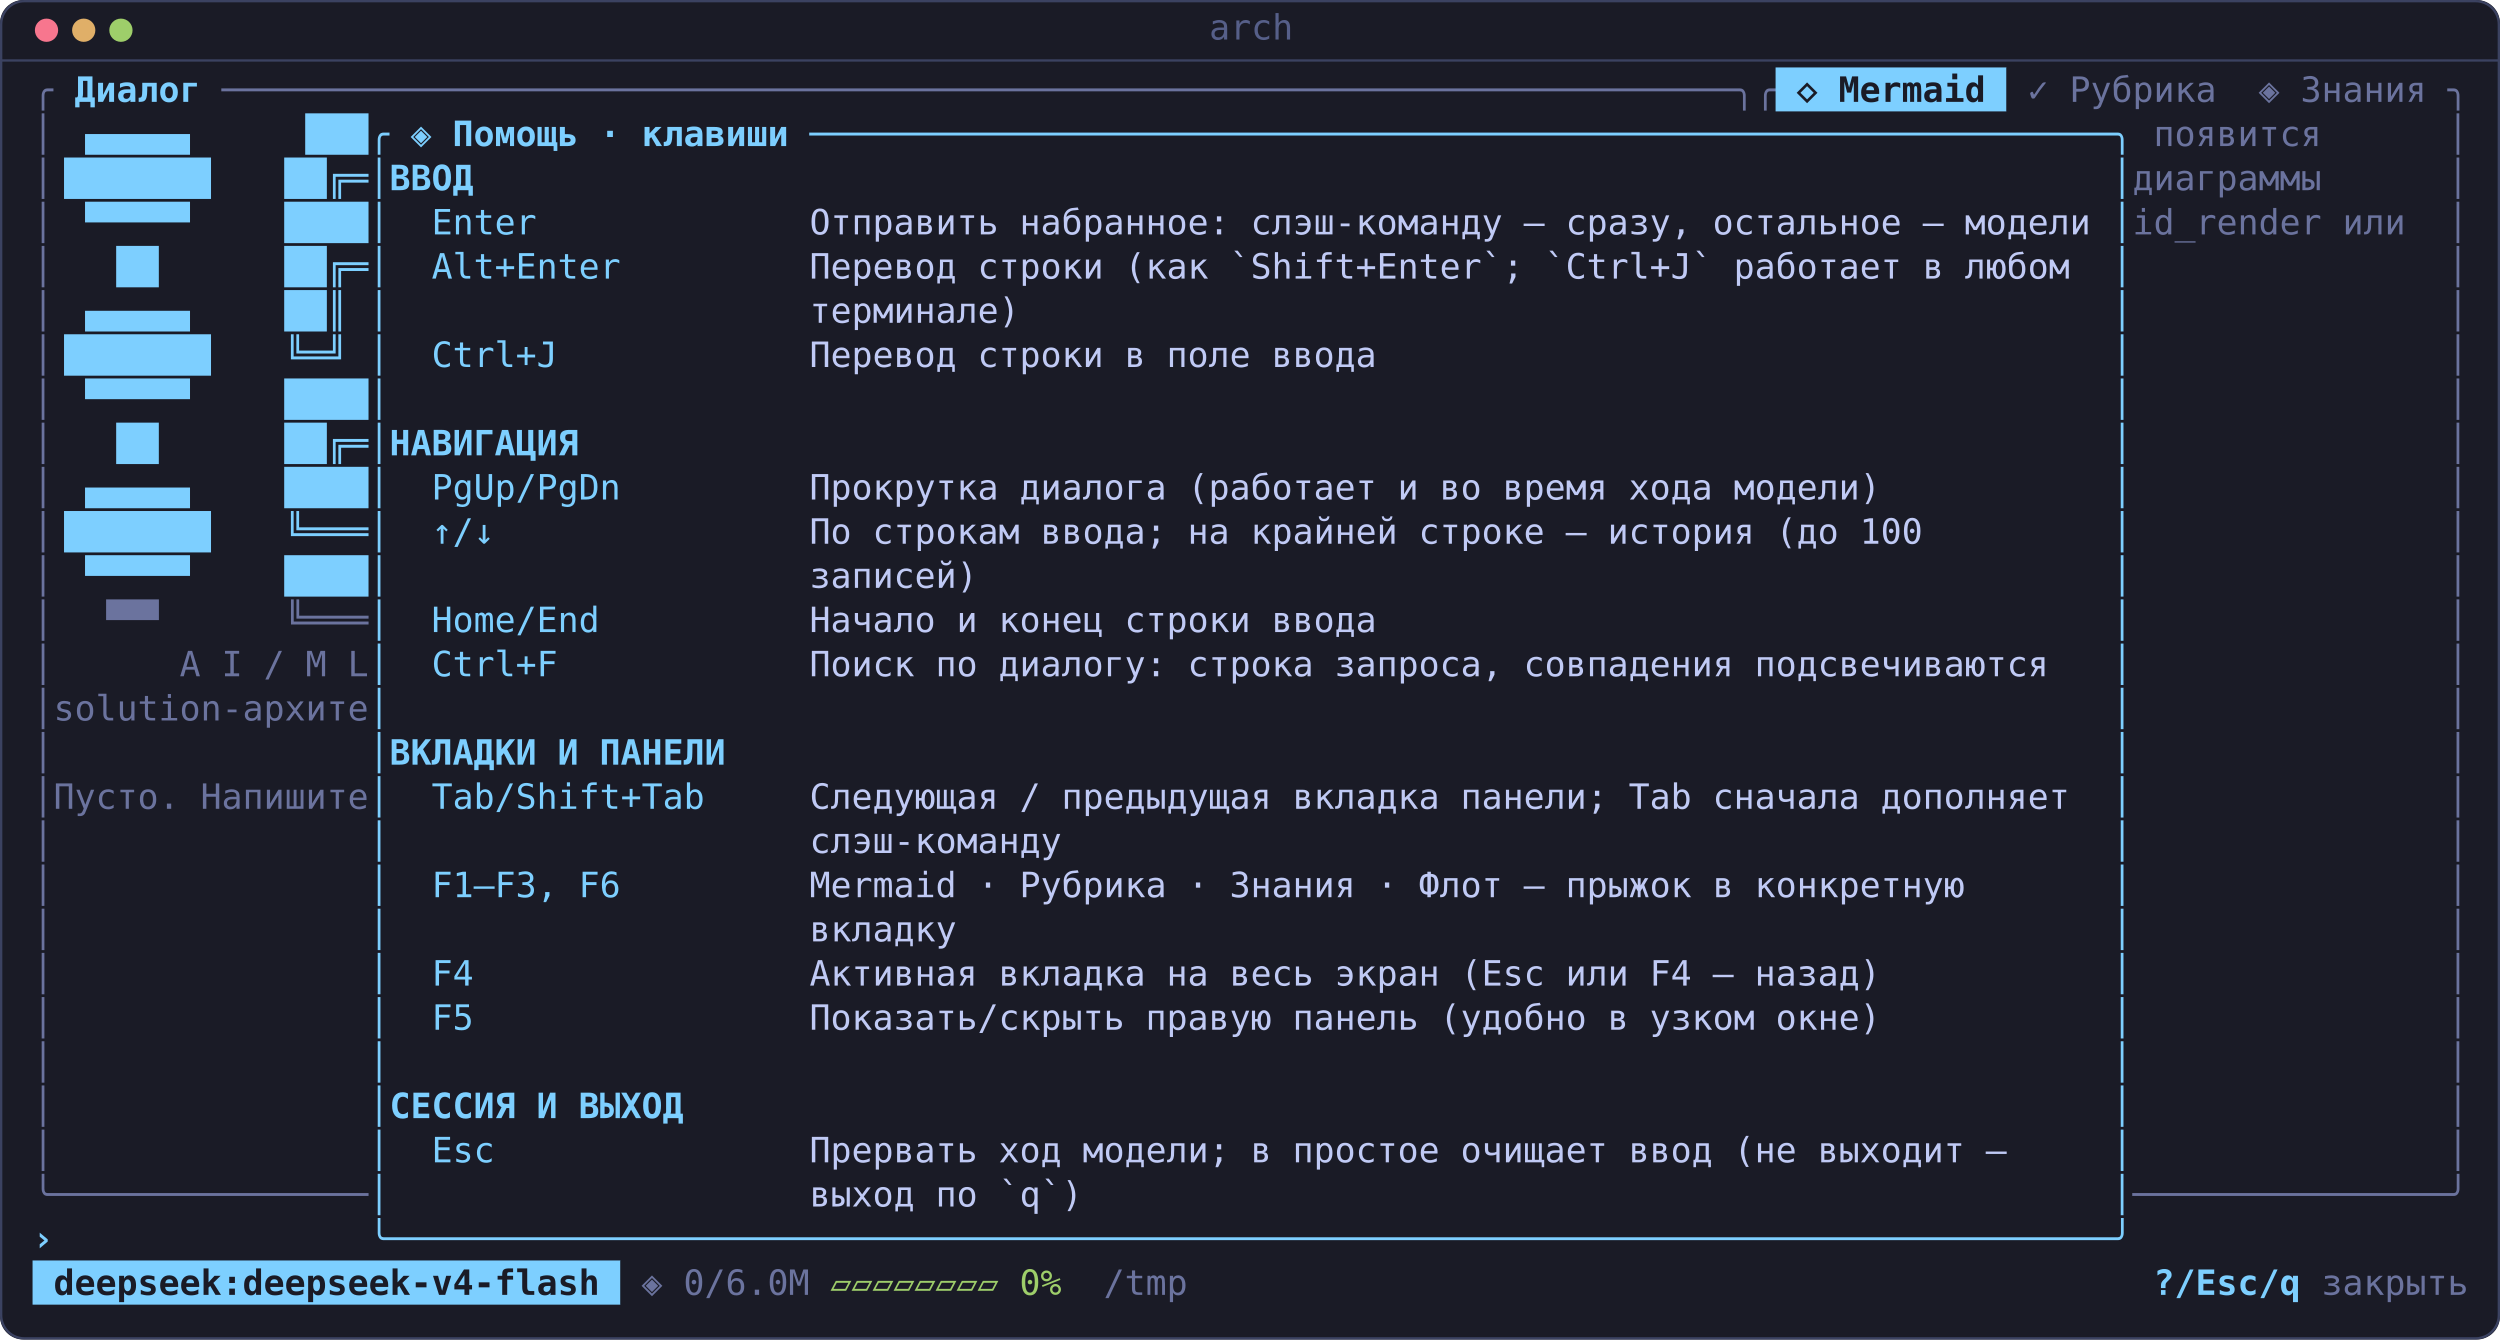
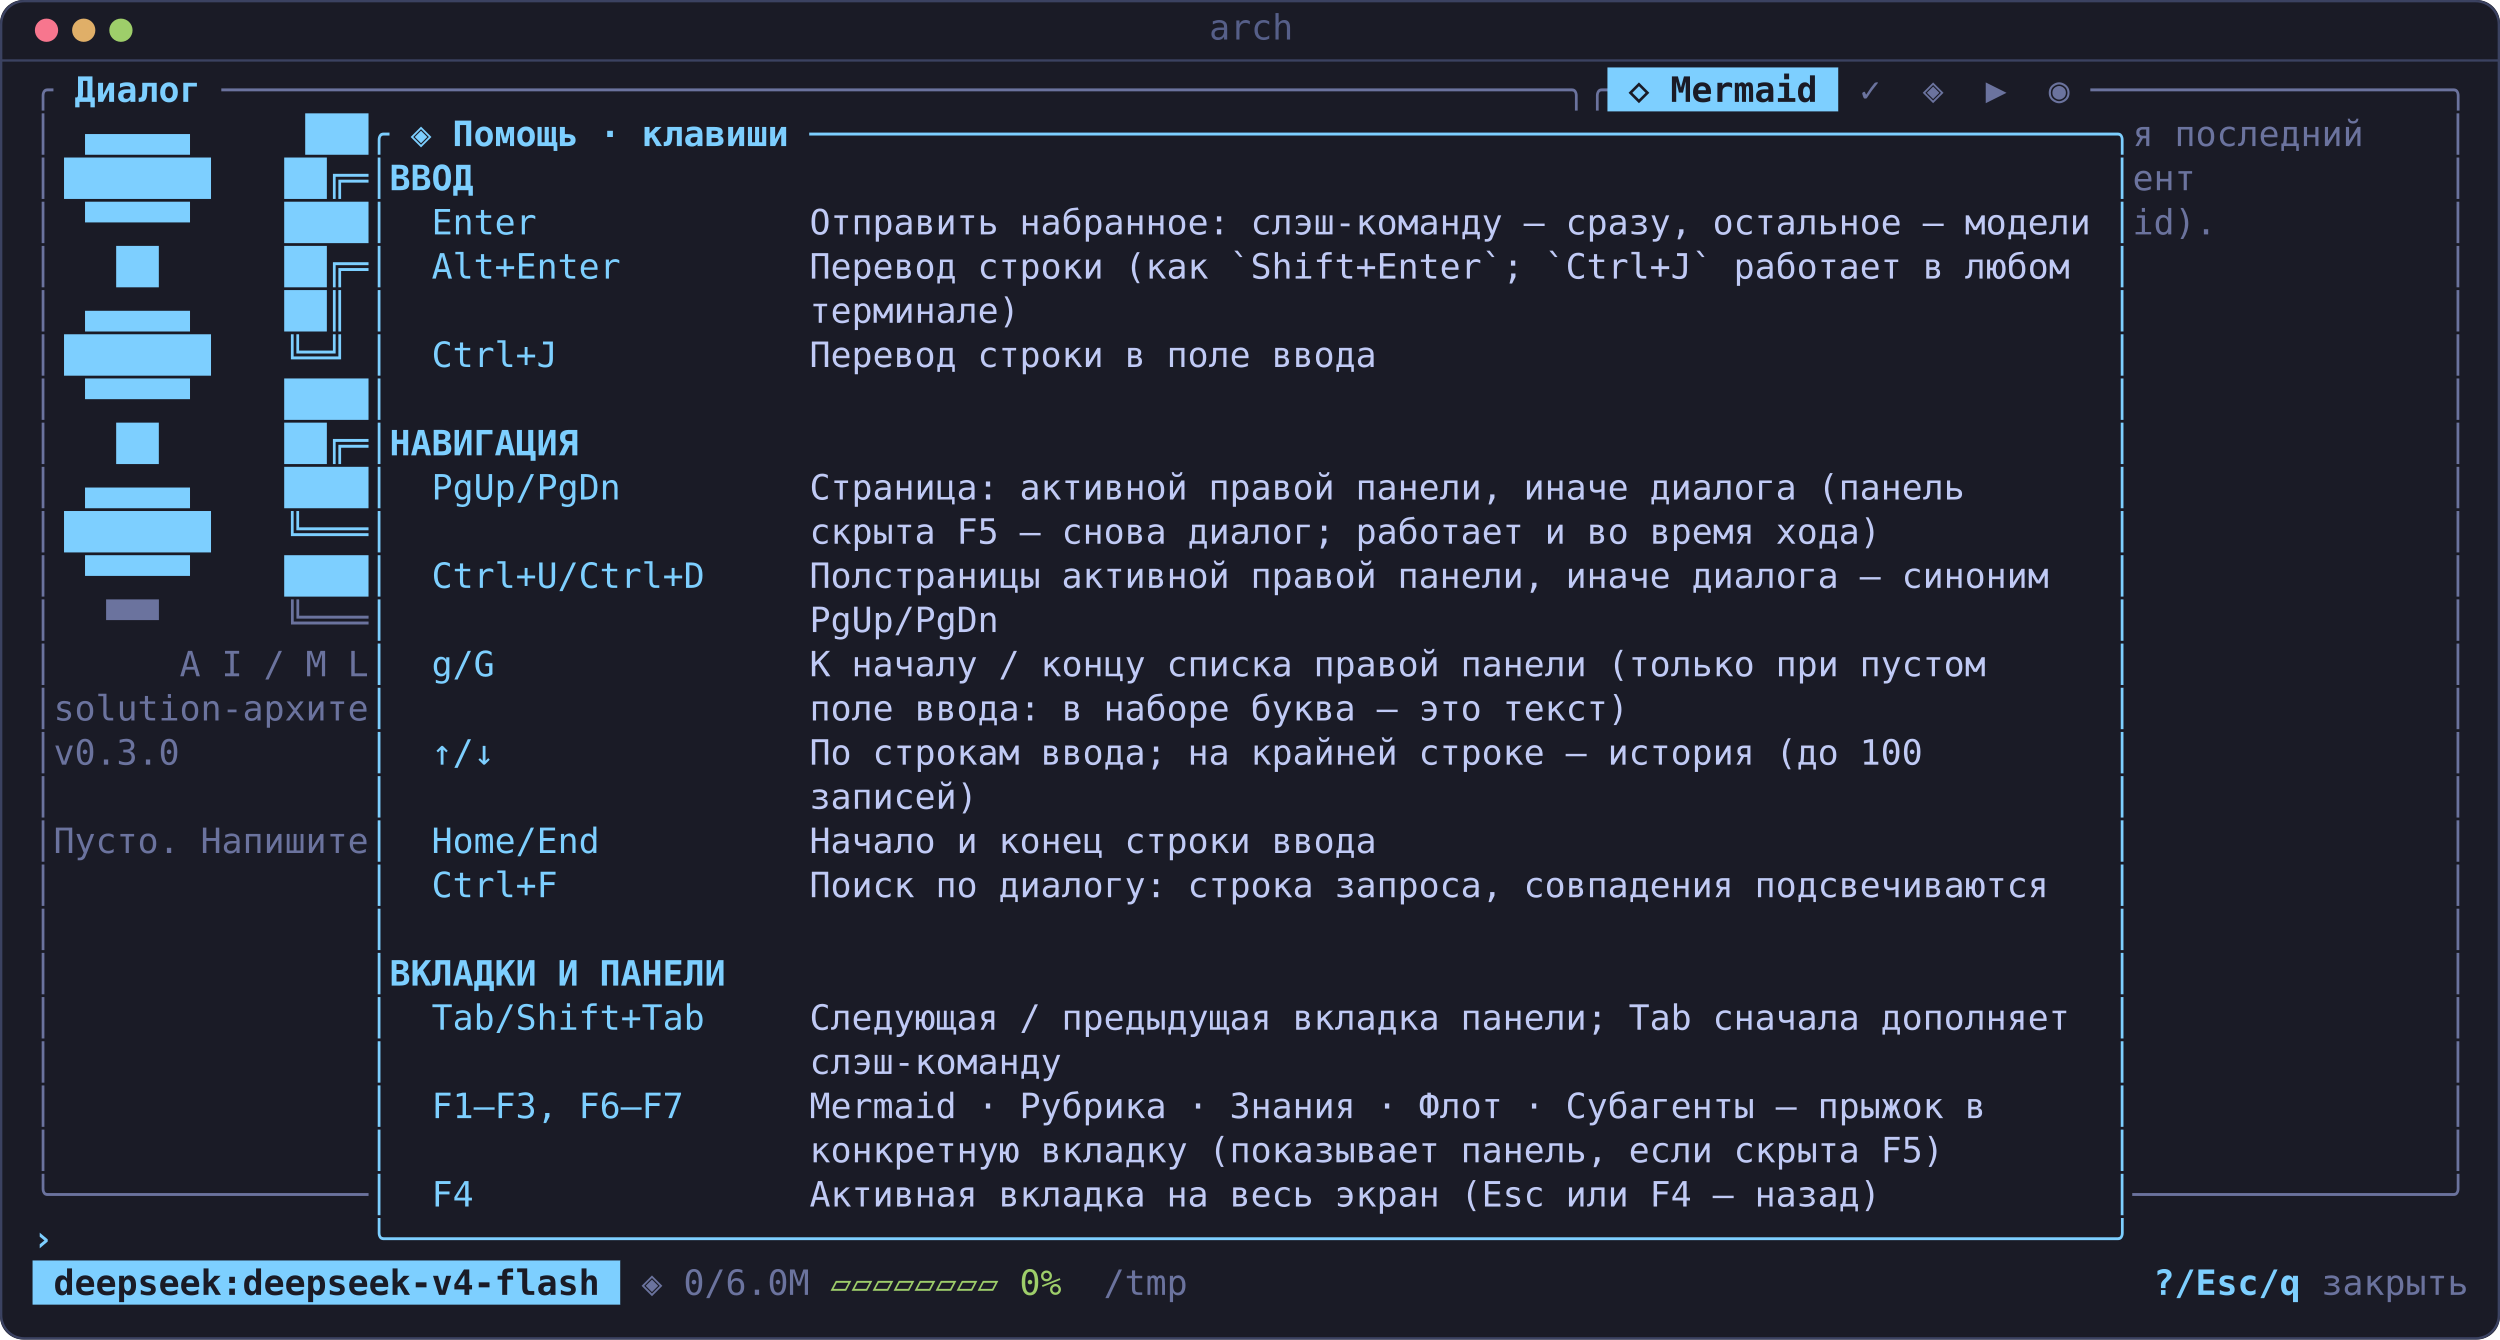
<svg xmlns="http://www.w3.org/2000/svg" width="1075" height="576" viewBox="0 0 1075 576" font-family="DejaVu Sans Mono, Noto Color Emoji, monospace" font-size="15">
  <rect width="100%" height="100%" rx="10" fill="#1a1b26" />
  <rect x="0.5" y="0.5" width="1074" height="575" rx="10" fill="none" stroke="#3b4261" />
  <circle cx="20" cy="13" r="5" fill="#f7768e" />
  <circle cx="36" cy="13" r="5" fill="#e0af68" />
  <circle cx="52" cy="13" r="5" fill="#9ece6a" />
  <text x="538" y="17" fill="#565f89" text-anchor="middle">arch</text>
  <line x1="0" y1="26" x2="1075" y2="26" stroke="#3b4261" />
  <rect x="14.0" y="29.0" width="9.0" height="19" fill="#1a1b26" />
  <text x="14.0" y="43.8" xml:space="preserve" fill="#6b739e">╭</text>
  <rect x="23.0" y="29.0" width="72.2" height="19" fill="#1a1b26" />
  <text x="23.0" y="43.8" xml:space="preserve" fill="#7dcfff" font-weight="700"> Диалог</text>
-   <rect x="95.3" y="29.0" width="668.2" height="19" fill="#1a1b26" />
-   <text x="95.3" y="43.8" xml:space="preserve" fill="#6b739e">────────────────────────────────────────────────────────────────────────╮╭</text>
-   <rect x="763.5" y="29.0" width="99.3" height="19" fill="#7dcfff" />
-   <text x="763.5" y="43.8" xml:space="preserve" fill="#1a1b26" font-weight="700"> ◇ Mermaid</text>
-   <rect x="862.8" y="29.0" width="198.7" height="19" fill="#1a1b26" />
-   <text x="862.8" y="43.8" xml:space="preserve" fill="#6b739e"> ✓ Рубрика  ◈ Знания ╮</text>
+   <rect x="95.3" y="29.0" width="596.0" height="19" fill="#1a1b26" />
+   <text x="95.3" y="43.8" xml:space="preserve" fill="#6b739e">────────────────────────────────────────────────────────────────╮╭</text>
+   <rect x="691.2" y="29.0" width="99.3" height="19" fill="#7dcfff" />
+   <text x="691.2" y="43.8" xml:space="preserve" fill="#1a1b26" font-weight="700"> ◇ Mermaid</text>
+   <rect x="790.6" y="29.0" width="270.9" height="19" fill="#1a1b26" />
+   <text x="790.6" y="43.8" xml:space="preserve" fill="#6b739e"> ✓  ◈  ▶  ◉ ─────────────────╮</text>
  <rect x="14.0" y="48.0" width="9.0" height="19" fill="#1a1b26" />
  <text x="14.0" y="62.8" xml:space="preserve" fill="#6b739e">│</text>
  <rect x="23.0" y="48.0" width="135.4" height="19" fill="#1a1b26" />
  <text x="23.0" y="62.8" xml:space="preserve" fill="#7dcfff" font-weight="700"> ▗▄▄▄▄▖     ███</text>
  <rect x="158.5" y="48.0" width="9.0" height="19" fill="#1a1b26" />
  <text x="158.5" y="62.8" xml:space="preserve" fill="#7dcfff">╭</text>
  <rect x="167.5" y="48.0" width="180.6" height="19" fill="#1a1b26" />
  <text x="167.5" y="62.8" xml:space="preserve" fill="#7dcfff" font-weight="700"> ◈ Помощь · клавиши</text>
  <rect x="348.1" y="48.0" width="568.9" height="19" fill="#1a1b26" />
  <text x="348.1" y="62.8" xml:space="preserve" fill="#7dcfff">──────────────────────────────────────────────────────────────╮</text>
-   <rect x="917.0" y="48.0" width="90.3" height="19" fill="#1a1b26" />
-   <text x="917.0" y="62.8" xml:space="preserve" fill="#6b739e"> появится</text>
-   <rect x="1007.3" y="48.0" width="45.1" height="19" fill="#1a1b26" />
+   <rect x="917.0" y="48.0" width="108.4" height="19" fill="#1a1b26" />
+   <text x="917.0" y="62.8" xml:space="preserve" fill="#6b739e">я последний</text>
+   <rect x="1025.4" y="48.0" width="27.1" height="19" fill="#1a1b26" />
  <rect x="1052.4" y="48.0" width="9.0" height="19" fill="#1a1b26" />
  <text x="1052.4" y="62.8" xml:space="preserve" fill="#6b739e">│</text>
  <rect x="14.0" y="67.0" width="9.0" height="19" fill="#1a1b26" />
  <text x="14.0" y="81.8" xml:space="preserve" fill="#6b739e">│</text>
  <rect x="23.0" y="67.0" width="135.4" height="19" fill="#1a1b26" />
  <text x="23.0" y="81.8" xml:space="preserve" fill="#7dcfff" font-weight="700">▐██████▌   ██╔═</text>
  <rect x="158.5" y="67.0" width="9.0" height="19" fill="#1a1b26" />
  <text x="158.5" y="81.8" xml:space="preserve" fill="#7dcfff">│</text>
  <rect x="167.5" y="67.0" width="36.1" height="19" fill="#1a1b26" />
  <text x="167.5" y="81.8" xml:space="preserve" fill="#7dcfff" font-weight="700">ВВОД</text>
  <rect x="203.6" y="67.0" width="704.3" height="19" fill="#1a1b26" />
  <rect x="908.0" y="67.0" width="9.0" height="19" fill="#1a1b26" />
  <text x="908.0" y="81.8" xml:space="preserve" fill="#7dcfff">│</text>
-   <rect x="917.0" y="67.0" width="90.3" height="19" fill="#1a1b26" />
-   <text x="917.0" y="81.8" xml:space="preserve" fill="#6b739e">диаграммы</text>
-   <rect x="1007.3" y="67.0" width="45.1" height="19" fill="#1a1b26" />
+   <rect x="917.0" y="67.0" width="36.1" height="19" fill="#1a1b26" />
+   <text x="917.0" y="81.8" xml:space="preserve" fill="#6b739e">ент</text>
+   <rect x="953.1" y="67.0" width="99.3" height="19" fill="#1a1b26" />
  <rect x="1052.4" y="67.0" width="9.0" height="19" fill="#1a1b26" />
  <text x="1052.4" y="81.8" xml:space="preserve" fill="#6b739e">│</text>
  <rect x="14.0" y="86.0" width="9.0" height="19" fill="#1a1b26" />
  <text x="14.0" y="100.8" xml:space="preserve" fill="#6b739e">│</text>
  <rect x="23.0" y="86.0" width="135.4" height="19" fill="#1a1b26" />
  <text x="23.0" y="100.8" xml:space="preserve" fill="#7dcfff" font-weight="700"> ▝▀▀▀▀▘    ████</text>
  <rect x="158.5" y="86.0" width="189.6" height="19" fill="#1a1b26" />
  <text x="158.5" y="100.8" xml:space="preserve" fill="#7dcfff">│  Enter</text>
  <rect x="348.1" y="86.0" width="559.9" height="19" fill="#1a1b26" />
  <text x="348.1" y="100.8" xml:space="preserve" fill="#c0caf5">Отправить набранное: слэш-команду — сразу, остальное — модели</text>
  <rect x="908.0" y="86.0" width="9.0" height="19" fill="#1a1b26" />
  <text x="908.0" y="100.8" xml:space="preserve" fill="#7dcfff">│</text>
-   <rect x="917.0" y="86.0" width="126.4" height="19" fill="#1a1b26" />
-   <text x="917.0" y="100.8" xml:space="preserve" fill="#6b739e">id_render или</text>
-   <rect x="1043.4" y="86.0" width="9.0" height="19" fill="#1a1b26" />
+   <rect x="917.0" y="86.0" width="36.1" height="19" fill="#1a1b26" />
+   <text x="917.0" y="100.8" xml:space="preserve" fill="#6b739e">id).</text>
+   <rect x="953.1" y="86.0" width="99.3" height="19" fill="#1a1b26" />
  <rect x="1052.4" y="86.0" width="9.0" height="19" fill="#1a1b26" />
  <text x="1052.4" y="100.8" xml:space="preserve" fill="#6b739e">│</text>
  <rect x="14.0" y="105.0" width="9.0" height="19" fill="#1a1b26" />
  <text x="14.0" y="119.8" xml:space="preserve" fill="#6b739e">│</text>
  <rect x="23.0" y="105.0" width="135.4" height="19" fill="#1a1b26" />
  <text x="23.0" y="119.8" xml:space="preserve" fill="#7dcfff" font-weight="700">   ██      ██╔═</text>
  <rect x="158.5" y="105.0" width="189.6" height="19" fill="#1a1b26" />
  <text x="158.5" y="119.8" xml:space="preserve" fill="#7dcfff">│  Alt+Enter</text>
  <rect x="348.1" y="105.0" width="559.9" height="19" fill="#1a1b26" />
  <text x="348.1" y="119.8" xml:space="preserve" fill="#c0caf5">Перевод строки (как `Shift+Enter`; `Ctrl+J` работает в любом</text>
  <rect x="908.0" y="105.0" width="9.0" height="19" fill="#1a1b26" />
  <text x="908.0" y="119.8" xml:space="preserve" fill="#7dcfff">│</text>
  <rect x="917.0" y="105.0" width="135.4" height="19" fill="#1a1b26" />
  <rect x="1052.4" y="105.0" width="9.0" height="19" fill="#1a1b26" />
  <text x="1052.4" y="119.8" xml:space="preserve" fill="#6b739e">│</text>
  <rect x="14.0" y="124.0" width="9.0" height="19" fill="#1a1b26" />
  <text x="14.0" y="138.8" xml:space="preserve" fill="#6b739e">│</text>
  <rect x="23.0" y="124.0" width="135.4" height="19" fill="#1a1b26" />
  <text x="23.0" y="138.8" xml:space="preserve" fill="#7dcfff" font-weight="700"> ▗▄▄▄▄▖    ██║</text>
  <rect x="158.5" y="124.0" width="9.0" height="19" fill="#1a1b26" />
  <text x="158.5" y="138.8" xml:space="preserve" fill="#7dcfff">│</text>
  <rect x="167.5" y="124.0" width="740.5" height="19" fill="#1a1b26" />
  <text x="167.5" y="138.8" xml:space="preserve" fill="#c0caf5">                    терминале)</text>
  <rect x="908.0" y="124.0" width="9.0" height="19" fill="#1a1b26" />
  <text x="908.0" y="138.8" xml:space="preserve" fill="#7dcfff">│</text>
  <rect x="917.0" y="124.0" width="135.4" height="19" fill="#1a1b26" />
  <rect x="1052.4" y="124.0" width="9.0" height="19" fill="#1a1b26" />
  <text x="1052.4" y="138.8" xml:space="preserve" fill="#6b739e">│</text>
  <rect x="14.0" y="143.0" width="9.0" height="19" fill="#1a1b26" />
  <text x="14.0" y="157.8" xml:space="preserve" fill="#6b739e">│</text>
  <rect x="23.0" y="143.0" width="135.4" height="19" fill="#1a1b26" />
  <text x="23.0" y="157.8" xml:space="preserve" fill="#7dcfff" font-weight="700">▐██████▌   ╚═╝</text>
  <rect x="158.5" y="143.0" width="189.6" height="19" fill="#1a1b26" />
  <text x="158.5" y="157.8" xml:space="preserve" fill="#7dcfff">│  Ctrl+J</text>
  <rect x="348.1" y="143.0" width="559.9" height="19" fill="#1a1b26" />
  <text x="348.1" y="157.8" xml:space="preserve" fill="#c0caf5">Перевод строки в поле ввода</text>
  <rect x="908.0" y="143.0" width="9.0" height="19" fill="#1a1b26" />
  <text x="908.0" y="157.8" xml:space="preserve" fill="#7dcfff">│</text>
  <rect x="917.0" y="143.0" width="135.4" height="19" fill="#1a1b26" />
  <rect x="1052.4" y="143.0" width="9.0" height="19" fill="#1a1b26" />
  <text x="1052.4" y="157.8" xml:space="preserve" fill="#6b739e">│</text>
  <rect x="14.0" y="162.0" width="9.0" height="19" fill="#1a1b26" />
  <text x="14.0" y="176.8" xml:space="preserve" fill="#6b739e">│</text>
  <rect x="23.0" y="162.0" width="135.4" height="19" fill="#1a1b26" />
  <text x="23.0" y="176.8" xml:space="preserve" fill="#7dcfff" font-weight="700"> ▝▀▀▀▀▘    ████</text>
  <rect x="158.5" y="162.0" width="9.0" height="19" fill="#1a1b26" />
  <text x="158.5" y="176.8" xml:space="preserve" fill="#7dcfff">│</text>
  <rect x="167.5" y="162.0" width="740.5" height="19" fill="#1a1b26" />
  <rect x="908.0" y="162.0" width="9.0" height="19" fill="#1a1b26" />
  <text x="908.0" y="176.8" xml:space="preserve" fill="#7dcfff">│</text>
  <rect x="917.0" y="162.0" width="135.4" height="19" fill="#1a1b26" />
  <rect x="1052.4" y="162.0" width="9.0" height="19" fill="#1a1b26" />
  <text x="1052.4" y="176.8" xml:space="preserve" fill="#6b739e">│</text>
  <rect x="14.0" y="181.0" width="9.0" height="19" fill="#1a1b26" />
  <text x="14.0" y="195.8" xml:space="preserve" fill="#6b739e">│</text>
  <rect x="23.0" y="181.0" width="135.4" height="19" fill="#1a1b26" />
  <text x="23.0" y="195.8" xml:space="preserve" fill="#7dcfff" font-weight="700">   ██      ██╔═</text>
  <rect x="158.5" y="181.0" width="9.0" height="19" fill="#1a1b26" />
  <text x="158.5" y="195.8" xml:space="preserve" fill="#7dcfff">│</text>
  <rect x="167.5" y="181.0" width="81.3" height="19" fill="#1a1b26" />
  <text x="167.5" y="195.8" xml:space="preserve" fill="#7dcfff" font-weight="700">НАВИГАЦИЯ</text>
  <rect x="248.8" y="181.0" width="659.2" height="19" fill="#1a1b26" />
  <rect x="908.0" y="181.0" width="9.0" height="19" fill="#1a1b26" />
  <text x="908.0" y="195.8" xml:space="preserve" fill="#7dcfff">│</text>
  <rect x="917.0" y="181.0" width="135.4" height="19" fill="#1a1b26" />
  <rect x="1052.4" y="181.0" width="9.0" height="19" fill="#1a1b26" />
  <text x="1052.4" y="195.8" xml:space="preserve" fill="#6b739e">│</text>
  <rect x="14.0" y="200.0" width="9.0" height="19" fill="#1a1b26" />
  <text x="14.0" y="214.8" xml:space="preserve" fill="#6b739e">│</text>
  <rect x="23.0" y="200.0" width="135.4" height="19" fill="#1a1b26" />
  <text x="23.0" y="214.8" xml:space="preserve" fill="#7dcfff" font-weight="700"> ▗▄▄▄▄▖    ████</text>
  <rect x="158.5" y="200.0" width="189.6" height="19" fill="#1a1b26" />
  <text x="158.5" y="214.8" xml:space="preserve" fill="#7dcfff">│  PgUp/PgDn</text>
  <rect x="348.1" y="200.0" width="559.9" height="19" fill="#1a1b26" />
-   <text x="348.1" y="214.8" xml:space="preserve" fill="#c0caf5">Прокрутка диалога (работает и во время хода модели)</text>
+   <text x="348.1" y="214.8" xml:space="preserve" fill="#c0caf5">Страница: активной правой панели, иначе диалога (панель</text>
  <rect x="908.0" y="200.0" width="9.0" height="19" fill="#1a1b26" />
  <text x="908.0" y="214.8" xml:space="preserve" fill="#7dcfff">│</text>
  <rect x="917.0" y="200.0" width="135.4" height="19" fill="#1a1b26" />
  <rect x="1052.4" y="200.0" width="9.0" height="19" fill="#1a1b26" />
  <text x="1052.4" y="214.8" xml:space="preserve" fill="#6b739e">│</text>
  <rect x="14.0" y="219.0" width="9.0" height="19" fill="#1a1b26" />
  <text x="14.0" y="233.8" xml:space="preserve" fill="#6b739e">│</text>
  <rect x="23.0" y="219.0" width="135.4" height="19" fill="#1a1b26" />
  <text x="23.0" y="233.8" xml:space="preserve" fill="#7dcfff" font-weight="700">▐██████▌   ╚═══</text>
-   <rect x="158.5" y="219.0" width="189.6" height="19" fill="#1a1b26" />
-   <text x="158.5" y="233.8" xml:space="preserve" fill="#7dcfff">│  ↑/↓</text>
-   <rect x="348.1" y="219.0" width="559.9" height="19" fill="#1a1b26" />
-   <text x="348.1" y="233.8" xml:space="preserve" fill="#c0caf5">По строкам ввода; на крайней строке — история (до 100</text>
+   <rect x="158.5" y="219.0" width="9.0" height="19" fill="#1a1b26" />
+   <text x="158.5" y="233.8" xml:space="preserve" fill="#7dcfff">│</text>
+   <rect x="167.5" y="219.0" width="740.5" height="19" fill="#1a1b26" />
+   <text x="167.5" y="233.8" xml:space="preserve" fill="#c0caf5">                    скрыта F5 — снова диалог; работает и во время хода)</text>
  <rect x="908.0" y="219.0" width="9.0" height="19" fill="#1a1b26" />
  <text x="908.0" y="233.8" xml:space="preserve" fill="#7dcfff">│</text>
  <rect x="917.0" y="219.0" width="135.4" height="19" fill="#1a1b26" />
  <rect x="1052.4" y="219.0" width="9.0" height="19" fill="#1a1b26" />
  <text x="1052.4" y="233.8" xml:space="preserve" fill="#6b739e">│</text>
  <rect x="14.0" y="238.0" width="9.0" height="19" fill="#1a1b26" />
  <text x="14.0" y="252.8" xml:space="preserve" fill="#6b739e">│</text>
  <rect x="23.0" y="238.0" width="135.4" height="19" fill="#1a1b26" />
  <text x="23.0" y="252.8" xml:space="preserve" fill="#7dcfff" font-weight="700"> ▝▀▀▀▀▘    ████</text>
-   <rect x="158.5" y="238.0" width="9.0" height="19" fill="#1a1b26" />
-   <text x="158.5" y="252.8" xml:space="preserve" fill="#7dcfff">│</text>
-   <rect x="167.5" y="238.0" width="740.5" height="19" fill="#1a1b26" />
-   <text x="167.5" y="252.8" xml:space="preserve" fill="#c0caf5">                    записей)</text>
+   <rect x="158.5" y="238.0" width="189.6" height="19" fill="#1a1b26" />
+   <text x="158.5" y="252.8" xml:space="preserve" fill="#7dcfff">│  Ctrl+U/Ctrl+D</text>
+   <rect x="348.1" y="238.0" width="559.9" height="19" fill="#1a1b26" />
+   <text x="348.1" y="252.8" xml:space="preserve" fill="#c0caf5">Полстраницы активной правой панели, иначе диалога — синоним</text>
  <rect x="908.0" y="238.0" width="9.0" height="19" fill="#1a1b26" />
  <text x="908.0" y="252.8" xml:space="preserve" fill="#7dcfff">│</text>
  <rect x="917.0" y="238.0" width="135.4" height="19" fill="#1a1b26" />
  <rect x="1052.4" y="238.0" width="9.0" height="19" fill="#1a1b26" />
  <text x="1052.4" y="252.8" xml:space="preserve" fill="#6b739e">│</text>
  <rect x="14.0" y="257.0" width="144.5" height="19" fill="#1a1b26" />
  <text x="14.0" y="271.8" xml:space="preserve" fill="#6b739e">│  ▝▀▀      ╚═══</text>
-   <rect x="158.5" y="257.0" width="189.6" height="19" fill="#1a1b26" />
-   <text x="158.5" y="271.8" xml:space="preserve" fill="#7dcfff">│  Home/End</text>
-   <rect x="348.1" y="257.0" width="559.9" height="19" fill="#1a1b26" />
-   <text x="348.1" y="271.8" xml:space="preserve" fill="#c0caf5">Начало и конец строки ввода</text>
+   <rect x="158.5" y="257.0" width="9.0" height="19" fill="#1a1b26" />
+   <text x="158.5" y="271.8" xml:space="preserve" fill="#7dcfff">│</text>
+   <rect x="167.5" y="257.0" width="740.5" height="19" fill="#1a1b26" />
+   <text x="167.5" y="271.8" xml:space="preserve" fill="#c0caf5">                    PgUp/PgDn</text>
  <rect x="908.0" y="257.0" width="9.0" height="19" fill="#1a1b26" />
  <text x="908.0" y="271.8" xml:space="preserve" fill="#7dcfff">│</text>
  <rect x="917.0" y="257.0" width="135.4" height="19" fill="#1a1b26" />
  <rect x="1052.4" y="257.0" width="9.0" height="19" fill="#1a1b26" />
  <text x="1052.4" y="271.8" xml:space="preserve" fill="#6b739e">│</text>
  <rect x="14.0" y="276.0" width="144.5" height="19" fill="#1a1b26" />
  <text x="14.0" y="290.8" xml:space="preserve" fill="#6b739e">│      A I / M L</text>
  <rect x="158.5" y="276.0" width="189.6" height="19" fill="#1a1b26" />
-   <text x="158.5" y="290.8" xml:space="preserve" fill="#7dcfff">│  Ctrl+F</text>
+   <text x="158.5" y="290.8" xml:space="preserve" fill="#7dcfff">│  g/G</text>
  <rect x="348.1" y="276.0" width="559.9" height="19" fill="#1a1b26" />
-   <text x="348.1" y="290.8" xml:space="preserve" fill="#c0caf5">Поиск по диалогу: строка запроса, совпадения подсвечиваются</text>
+   <text x="348.1" y="290.8" xml:space="preserve" fill="#c0caf5">К началу / концу списка правой панели (только при пустом</text>
  <rect x="908.0" y="276.0" width="9.0" height="19" fill="#1a1b26" />
  <text x="908.0" y="290.8" xml:space="preserve" fill="#7dcfff">│</text>
  <rect x="917.0" y="276.0" width="135.4" height="19" fill="#1a1b26" />
  <rect x="1052.4" y="276.0" width="9.0" height="19" fill="#1a1b26" />
  <text x="1052.4" y="290.8" xml:space="preserve" fill="#6b739e">│</text>
  <rect x="14.0" y="295.0" width="144.5" height="19" fill="#1a1b26" />
  <text x="14.0" y="309.8" xml:space="preserve" fill="#6b739e">│solution-архите</text>
  <rect x="158.5" y="295.0" width="9.0" height="19" fill="#1a1b26" />
  <text x="158.5" y="309.8" xml:space="preserve" fill="#7dcfff">│</text>
  <rect x="167.5" y="295.0" width="740.5" height="19" fill="#1a1b26" />
+   <text x="167.5" y="309.8" xml:space="preserve" fill="#c0caf5">                    поле ввода: в наборе буква — это текст)</text>
  <rect x="908.0" y="295.0" width="9.0" height="19" fill="#1a1b26" />
  <text x="908.0" y="309.8" xml:space="preserve" fill="#7dcfff">│</text>
  <rect x="917.0" y="295.0" width="135.4" height="19" fill="#1a1b26" />
  <rect x="1052.4" y="295.0" width="9.0" height="19" fill="#1a1b26" />
  <text x="1052.4" y="309.8" xml:space="preserve" fill="#6b739e">│</text>
-   <rect x="14.0" y="314.0" width="9.0" height="19" fill="#1a1b26" />
-   <text x="14.0" y="328.8" xml:space="preserve" fill="#6b739e">│</text>
-   <rect x="23.0" y="314.0" width="135.4" height="19" fill="#1a1b26" />
-   <rect x="158.5" y="314.0" width="9.0" height="19" fill="#1a1b26" />
-   <text x="158.5" y="328.8" xml:space="preserve" fill="#7dcfff">│</text>
-   <rect x="167.5" y="314.0" width="144.5" height="19" fill="#1a1b26" />
-   <text x="167.5" y="328.8" xml:space="preserve" fill="#7dcfff" font-weight="700">ВКЛАДКИ И ПАНЕЛИ</text>
-   <rect x="312.0" y="314.0" width="596.0" height="19" fill="#1a1b26" />
+   <rect x="14.0" y="314.0" width="63.2" height="19" fill="#1a1b26" />
+   <text x="14.0" y="328.8" xml:space="preserve" fill="#6b739e">│v0.3.0</text>
+   <rect x="77.2" y="314.0" width="81.3" height="19" fill="#1a1b26" />
+   <rect x="158.5" y="314.0" width="189.6" height="19" fill="#1a1b26" />
+   <text x="158.5" y="328.8" xml:space="preserve" fill="#7dcfff">│  ↑/↓</text>
+   <rect x="348.1" y="314.0" width="559.9" height="19" fill="#1a1b26" />
+   <text x="348.1" y="328.8" xml:space="preserve" fill="#c0caf5">По строкам ввода; на крайней строке — история (до 100</text>
  <rect x="908.0" y="314.0" width="9.0" height="19" fill="#1a1b26" />
  <text x="908.0" y="328.8" xml:space="preserve" fill="#7dcfff">│</text>
  <rect x="917.0" y="314.0" width="135.4" height="19" fill="#1a1b26" />
  <rect x="1052.4" y="314.0" width="9.0" height="19" fill="#1a1b26" />
  <text x="1052.4" y="328.8" xml:space="preserve" fill="#6b739e">│</text>
-   <rect x="14.0" y="333.0" width="144.5" height="19" fill="#1a1b26" />
-   <text x="14.0" y="347.8" xml:space="preserve" fill="#6b739e">│Пусто. Напишите</text>
-   <rect x="158.5" y="333.0" width="189.6" height="19" fill="#1a1b26" />
-   <text x="158.5" y="347.8" xml:space="preserve" fill="#7dcfff">│  Tab/Shift+Tab</text>
-   <rect x="348.1" y="333.0" width="559.9" height="19" fill="#1a1b26" />
-   <text x="348.1" y="347.8" xml:space="preserve" fill="#c0caf5">Следующая / предыдущая вкладка панели; Tab сначала дополняет</text>
+   <rect x="14.0" y="333.0" width="9.0" height="19" fill="#1a1b26" />
+   <text x="14.0" y="347.8" xml:space="preserve" fill="#6b739e">│</text>
+   <rect x="23.0" y="333.0" width="135.4" height="19" fill="#1a1b26" />
+   <rect x="158.5" y="333.0" width="9.0" height="19" fill="#1a1b26" />
+   <text x="158.5" y="347.8" xml:space="preserve" fill="#7dcfff">│</text>
+   <rect x="167.5" y="333.0" width="740.5" height="19" fill="#1a1b26" />
+   <text x="167.5" y="347.8" xml:space="preserve" fill="#c0caf5">                    записей)</text>
  <rect x="908.0" y="333.0" width="9.0" height="19" fill="#1a1b26" />
  <text x="908.0" y="347.8" xml:space="preserve" fill="#7dcfff">│</text>
  <rect x="917.0" y="333.0" width="135.4" height="19" fill="#1a1b26" />
  <rect x="1052.4" y="333.0" width="9.0" height="19" fill="#1a1b26" />
  <text x="1052.4" y="347.8" xml:space="preserve" fill="#6b739e">│</text>
-   <rect x="14.0" y="352.0" width="9.0" height="19" fill="#1a1b26" />
-   <text x="14.0" y="366.8" xml:space="preserve" fill="#6b739e">│</text>
-   <rect x="23.0" y="352.0" width="135.4" height="19" fill="#1a1b26" />
-   <rect x="158.5" y="352.0" width="9.0" height="19" fill="#1a1b26" />
-   <text x="158.5" y="366.8" xml:space="preserve" fill="#7dcfff">│</text>
-   <rect x="167.5" y="352.0" width="740.5" height="19" fill="#1a1b26" />
-   <text x="167.5" y="366.8" xml:space="preserve" fill="#c0caf5">                    слэш-команду</text>
+   <rect x="14.0" y="352.0" width="144.5" height="19" fill="#1a1b26" />
+   <text x="14.0" y="366.8" xml:space="preserve" fill="#6b739e">│Пусто. Напишите</text>
+   <rect x="158.5" y="352.0" width="189.6" height="19" fill="#1a1b26" />
+   <text x="158.5" y="366.8" xml:space="preserve" fill="#7dcfff">│  Home/End</text>
+   <rect x="348.1" y="352.0" width="559.9" height="19" fill="#1a1b26" />
+   <text x="348.1" y="366.8" xml:space="preserve" fill="#c0caf5">Начало и конец строки ввода</text>
  <rect x="908.0" y="352.0" width="9.0" height="19" fill="#1a1b26" />
  <text x="908.0" y="366.8" xml:space="preserve" fill="#7dcfff">│</text>
  <rect x="917.0" y="352.0" width="135.4" height="19" fill="#1a1b26" />
  <rect x="1052.4" y="352.0" width="9.0" height="19" fill="#1a1b26" />
  <text x="1052.4" y="366.8" xml:space="preserve" fill="#6b739e">│</text>
  <rect x="14.0" y="371.0" width="9.0" height="19" fill="#1a1b26" />
  <text x="14.0" y="385.8" xml:space="preserve" fill="#6b739e">│</text>
  <rect x="23.0" y="371.0" width="135.4" height="19" fill="#1a1b26" />
  <rect x="158.5" y="371.0" width="189.6" height="19" fill="#1a1b26" />
-   <text x="158.5" y="385.8" xml:space="preserve" fill="#7dcfff">│  F1–F3, F6</text>
+   <text x="158.5" y="385.8" xml:space="preserve" fill="#7dcfff">│  Ctrl+F</text>
  <rect x="348.1" y="371.0" width="559.9" height="19" fill="#1a1b26" />
-   <text x="348.1" y="385.8" xml:space="preserve" fill="#c0caf5">Mermaid · Рубрика · Знания · Флот — прыжок в конкретную</text>
+   <text x="348.1" y="385.8" xml:space="preserve" fill="#c0caf5">Поиск по диалогу: строка запроса, совпадения подсвечиваются</text>
  <rect x="908.0" y="371.0" width="9.0" height="19" fill="#1a1b26" />
  <text x="908.0" y="385.8" xml:space="preserve" fill="#7dcfff">│</text>
  <rect x="917.0" y="371.0" width="135.4" height="19" fill="#1a1b26" />
  <rect x="1052.4" y="371.0" width="9.0" height="19" fill="#1a1b26" />
  <text x="1052.4" y="385.8" xml:space="preserve" fill="#6b739e">│</text>
  <rect x="14.0" y="390.0" width="9.0" height="19" fill="#1a1b26" />
  <text x="14.0" y="404.8" xml:space="preserve" fill="#6b739e">│</text>
  <rect x="23.0" y="390.0" width="135.4" height="19" fill="#1a1b26" />
  <rect x="158.5" y="390.0" width="9.0" height="19" fill="#1a1b26" />
  <text x="158.5" y="404.8" xml:space="preserve" fill="#7dcfff">│</text>
  <rect x="167.5" y="390.0" width="740.5" height="19" fill="#1a1b26" />
-   <text x="167.5" y="404.8" xml:space="preserve" fill="#c0caf5">                    вкладку</text>
  <rect x="908.0" y="390.0" width="9.0" height="19" fill="#1a1b26" />
  <text x="908.0" y="404.8" xml:space="preserve" fill="#7dcfff">│</text>
  <rect x="917.0" y="390.0" width="135.4" height="19" fill="#1a1b26" />
  <rect x="1052.4" y="390.0" width="9.0" height="19" fill="#1a1b26" />
  <text x="1052.4" y="404.8" xml:space="preserve" fill="#6b739e">│</text>
  <rect x="14.0" y="409.0" width="9.0" height="19" fill="#1a1b26" />
  <text x="14.0" y="423.8" xml:space="preserve" fill="#6b739e">│</text>
  <rect x="23.0" y="409.0" width="135.4" height="19" fill="#1a1b26" />
-   <rect x="158.5" y="409.0" width="189.6" height="19" fill="#1a1b26" />
-   <text x="158.5" y="423.8" xml:space="preserve" fill="#7dcfff">│  F4</text>
-   <rect x="348.1" y="409.0" width="559.9" height="19" fill="#1a1b26" />
-   <text x="348.1" y="423.8" xml:space="preserve" fill="#c0caf5">Активная вкладка на весь экран (Esc или F4 — назад)</text>
+   <rect x="158.5" y="409.0" width="9.0" height="19" fill="#1a1b26" />
+   <text x="158.5" y="423.8" xml:space="preserve" fill="#7dcfff">│</text>
+   <rect x="167.5" y="409.0" width="144.5" height="19" fill="#1a1b26" />
+   <text x="167.5" y="423.8" xml:space="preserve" fill="#7dcfff" font-weight="700">ВКЛАДКИ И ПАНЕЛИ</text>
+   <rect x="312.0" y="409.0" width="596.0" height="19" fill="#1a1b26" />
  <rect x="908.0" y="409.0" width="9.0" height="19" fill="#1a1b26" />
  <text x="908.0" y="423.8" xml:space="preserve" fill="#7dcfff">│</text>
  <rect x="917.0" y="409.0" width="135.4" height="19" fill="#1a1b26" />
  <rect x="1052.4" y="409.0" width="9.0" height="19" fill="#1a1b26" />
  <text x="1052.4" y="423.8" xml:space="preserve" fill="#6b739e">│</text>
  <rect x="14.0" y="428.0" width="9.0" height="19" fill="#1a1b26" />
  <text x="14.0" y="442.8" xml:space="preserve" fill="#6b739e">│</text>
  <rect x="23.0" y="428.0" width="135.4" height="19" fill="#1a1b26" />
  <rect x="158.5" y="428.0" width="189.6" height="19" fill="#1a1b26" />
-   <text x="158.5" y="442.8" xml:space="preserve" fill="#7dcfff">│  F5</text>
+   <text x="158.5" y="442.8" xml:space="preserve" fill="#7dcfff">│  Tab/Shift+Tab</text>
  <rect x="348.1" y="428.0" width="559.9" height="19" fill="#1a1b26" />
-   <text x="348.1" y="442.8" xml:space="preserve" fill="#c0caf5">Показать/скрыть правую панель (удобно в узком окне)</text>
+   <text x="348.1" y="442.8" xml:space="preserve" fill="#c0caf5">Следующая / предыдущая вкладка панели; Tab сначала дополняет</text>
  <rect x="908.0" y="428.0" width="9.0" height="19" fill="#1a1b26" />
  <text x="908.0" y="442.8" xml:space="preserve" fill="#7dcfff">│</text>
  <rect x="917.0" y="428.0" width="135.4" height="19" fill="#1a1b26" />
  <rect x="1052.4" y="428.0" width="9.0" height="19" fill="#1a1b26" />
  <text x="1052.4" y="442.8" xml:space="preserve" fill="#6b739e">│</text>
  <rect x="14.0" y="447.0" width="9.0" height="19" fill="#1a1b26" />
  <text x="14.0" y="461.8" xml:space="preserve" fill="#6b739e">│</text>
  <rect x="23.0" y="447.0" width="135.4" height="19" fill="#1a1b26" />
  <rect x="158.5" y="447.0" width="9.0" height="19" fill="#1a1b26" />
  <text x="158.5" y="461.8" xml:space="preserve" fill="#7dcfff">│</text>
  <rect x="167.5" y="447.0" width="740.5" height="19" fill="#1a1b26" />
+   <text x="167.5" y="461.8" xml:space="preserve" fill="#c0caf5">                    слэш-команду</text>
  <rect x="908.0" y="447.0" width="9.0" height="19" fill="#1a1b26" />
  <text x="908.0" y="461.8" xml:space="preserve" fill="#7dcfff">│</text>
  <rect x="917.0" y="447.0" width="135.4" height="19" fill="#1a1b26" />
  <rect x="1052.4" y="447.0" width="9.0" height="19" fill="#1a1b26" />
  <text x="1052.4" y="461.8" xml:space="preserve" fill="#6b739e">│</text>
  <rect x="14.0" y="466.0" width="9.0" height="19" fill="#1a1b26" />
  <text x="14.0" y="480.8" xml:space="preserve" fill="#6b739e">│</text>
  <rect x="23.0" y="466.0" width="135.4" height="19" fill="#1a1b26" />
-   <rect x="158.5" y="466.0" width="9.0" height="19" fill="#1a1b26" />
-   <text x="158.5" y="480.8" xml:space="preserve" fill="#7dcfff">│</text>
-   <rect x="167.5" y="466.0" width="126.4" height="19" fill="#1a1b26" />
-   <text x="167.5" y="480.8" xml:space="preserve" fill="#7dcfff" font-weight="700">СЕССИЯ И ВЫХОД</text>
-   <rect x="293.9" y="466.0" width="614.0" height="19" fill="#1a1b26" />
+   <rect x="158.5" y="466.0" width="189.6" height="19" fill="#1a1b26" />
+   <text x="158.5" y="480.8" xml:space="preserve" fill="#7dcfff">│  F1–F3, F6–F7</text>
+   <rect x="348.1" y="466.0" width="559.9" height="19" fill="#1a1b26" />
+   <text x="348.1" y="480.8" xml:space="preserve" fill="#c0caf5">Mermaid · Рубрика · Знания · Флот · Субагенты — прыжок в</text>
  <rect x="908.0" y="466.0" width="9.0" height="19" fill="#1a1b26" />
  <text x="908.0" y="480.8" xml:space="preserve" fill="#7dcfff">│</text>
  <rect x="917.0" y="466.0" width="135.4" height="19" fill="#1a1b26" />
  <rect x="1052.4" y="466.0" width="9.0" height="19" fill="#1a1b26" />
  <text x="1052.4" y="480.8" xml:space="preserve" fill="#6b739e">│</text>
  <rect x="14.0" y="485.0" width="9.0" height="19" fill="#1a1b26" />
  <text x="14.0" y="499.8" xml:space="preserve" fill="#6b739e">│</text>
  <rect x="23.0" y="485.0" width="135.4" height="19" fill="#1a1b26" />
-   <rect x="158.5" y="485.0" width="189.6" height="19" fill="#1a1b26" />
-   <text x="158.5" y="499.8" xml:space="preserve" fill="#7dcfff">│  Esc</text>
-   <rect x="348.1" y="485.0" width="559.9" height="19" fill="#1a1b26" />
-   <text x="348.1" y="499.8" xml:space="preserve" fill="#c0caf5">Прервать ход модели; в простое очищает ввод (не выходит —</text>
+   <rect x="158.5" y="485.0" width="9.0" height="19" fill="#1a1b26" />
+   <text x="158.5" y="499.8" xml:space="preserve" fill="#7dcfff">│</text>
+   <rect x="167.5" y="485.0" width="740.5" height="19" fill="#1a1b26" />
+   <text x="167.5" y="499.8" xml:space="preserve" fill="#c0caf5">                    конкретную вкладку (показывает панель, если скрыта F5)</text>
  <rect x="908.0" y="485.0" width="9.0" height="19" fill="#1a1b26" />
  <text x="908.0" y="499.8" xml:space="preserve" fill="#7dcfff">│</text>
  <rect x="917.0" y="485.0" width="135.4" height="19" fill="#1a1b26" />
  <rect x="1052.4" y="485.0" width="9.0" height="19" fill="#1a1b26" />
  <text x="1052.4" y="499.8" xml:space="preserve" fill="#6b739e">│</text>
  <rect x="14.0" y="504.0" width="144.5" height="19" fill="#1a1b26" />
  <text x="14.0" y="518.8" xml:space="preserve" fill="#6b739e">╰───────────────</text>
-   <rect x="158.5" y="504.0" width="9.0" height="19" fill="#1a1b26" />
-   <text x="158.5" y="518.8" xml:space="preserve" fill="#7dcfff">│</text>
-   <rect x="167.5" y="504.0" width="740.5" height="19" fill="#1a1b26" />
-   <text x="167.5" y="518.8" xml:space="preserve" fill="#c0caf5">                    выход по `q`)</text>
+   <rect x="158.5" y="504.0" width="189.6" height="19" fill="#1a1b26" />
+   <text x="158.5" y="518.8" xml:space="preserve" fill="#7dcfff">│  F4</text>
+   <rect x="348.1" y="504.0" width="559.9" height="19" fill="#1a1b26" />
+   <text x="348.1" y="518.8" xml:space="preserve" fill="#c0caf5">Активная вкладка на весь экран (Esc или F4 — назад)</text>
  <rect x="908.0" y="504.0" width="9.0" height="19" fill="#1a1b26" />
  <text x="908.0" y="518.8" xml:space="preserve" fill="#7dcfff">│</text>
  <rect x="917.0" y="504.0" width="144.5" height="19" fill="#1a1b26" />
  <text x="917.0" y="518.8" xml:space="preserve" fill="#6b739e">───────────────╯</text>
  <rect x="14.0" y="523.0" width="18.1" height="19" fill="#1a1b26" />
  <text x="14.0" y="537.8" xml:space="preserve" fill="#7dcfff" font-weight="700">›</text>
  <rect x="32.1" y="523.0" width="126.4" height="19" fill="#1a1b26" />
  <rect x="158.5" y="523.0" width="758.5" height="19" fill="#1a1b26" />
  <text x="158.5" y="537.8" xml:space="preserve" fill="#7dcfff">╰──────────────────────────────────────────────────────────────────────────────────╯</text>
  <rect x="917.0" y="523.0" width="144.5" height="19" fill="#1a1b26" />
  <rect x="14.0" y="542.0" width="252.8" height="19" fill="#7dcfff" />
  <text x="14.0" y="556.8" xml:space="preserve" fill="#1a1b26" font-weight="700"> deepseek:deepseek-v4-flash</text>
  <rect x="266.8" y="542.0" width="90.3" height="19" fill="#1a1b26" />
  <text x="266.8" y="556.8" xml:space="preserve" fill="#6b739e"> ◈ 0/6.0M</text>
  <rect x="357.1" y="542.0" width="99.3" height="19" fill="#1a1b26" />
  <text x="357.1" y="556.8" xml:space="preserve" fill="#9ece6a">▱▱▱▱▱▱▱▱ 0%</text>
  <rect x="456.5" y="542.0" width="54.2" height="19" fill="#1a1b26" />
  <text x="456.5" y="556.8" xml:space="preserve" fill="#6b739e">  /tmp</text>
  <rect x="510.6" y="542.0" width="415.4" height="19" fill="#1a1b26" />
  <rect x="926.0" y="542.0" width="63.2" height="19" fill="#1a1b26" />
  <text x="926.0" y="556.8" xml:space="preserve" fill="#7dcfff" font-weight="700">?/Esc/q</text>
  <rect x="989.2" y="542.0" width="72.2" height="19" fill="#1a1b26" />
  <text x="989.2" y="556.8" xml:space="preserve" fill="#6b739e"> закрыть</text>
</svg>
